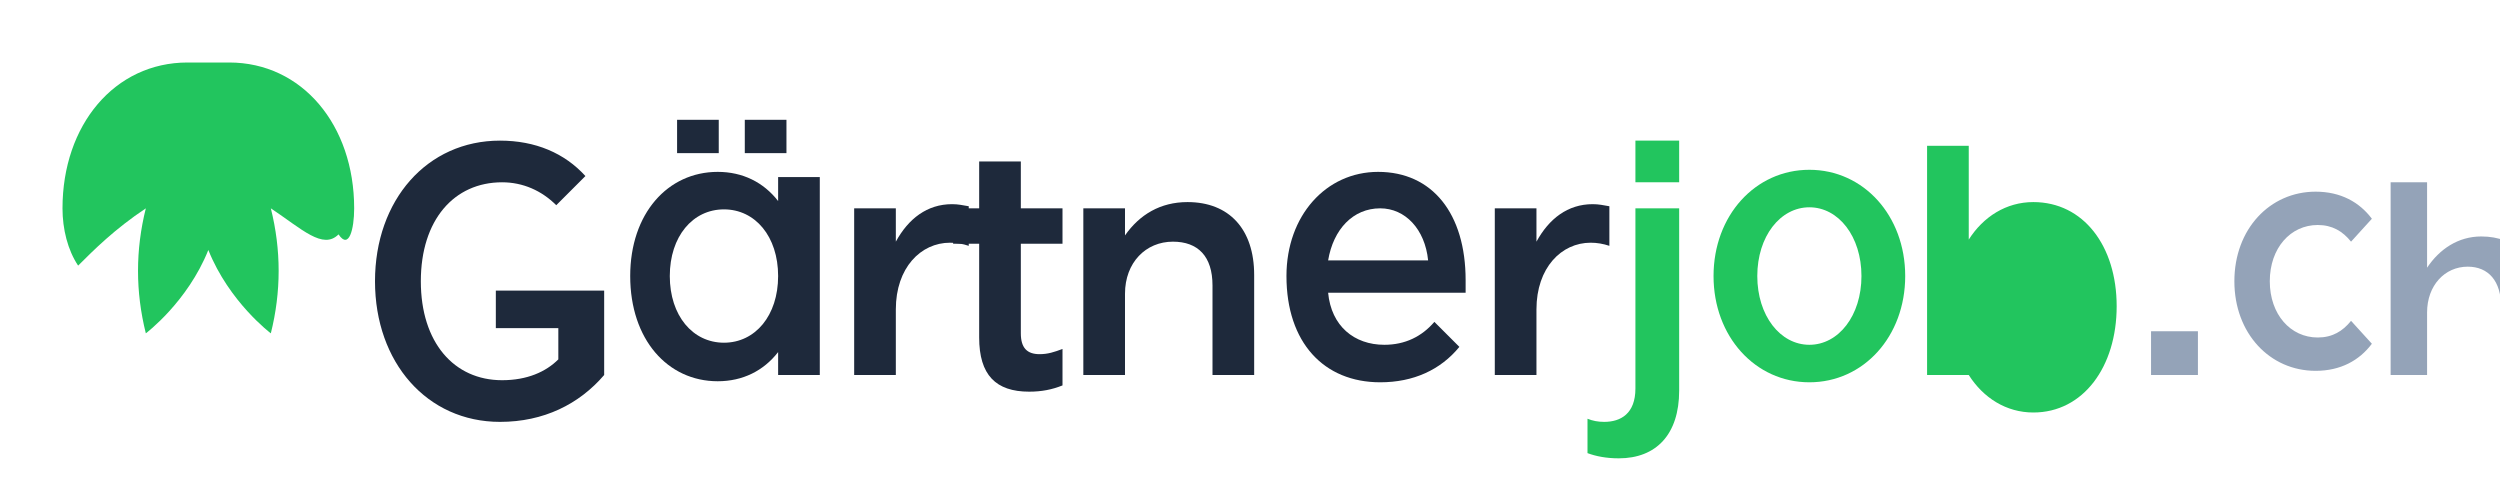
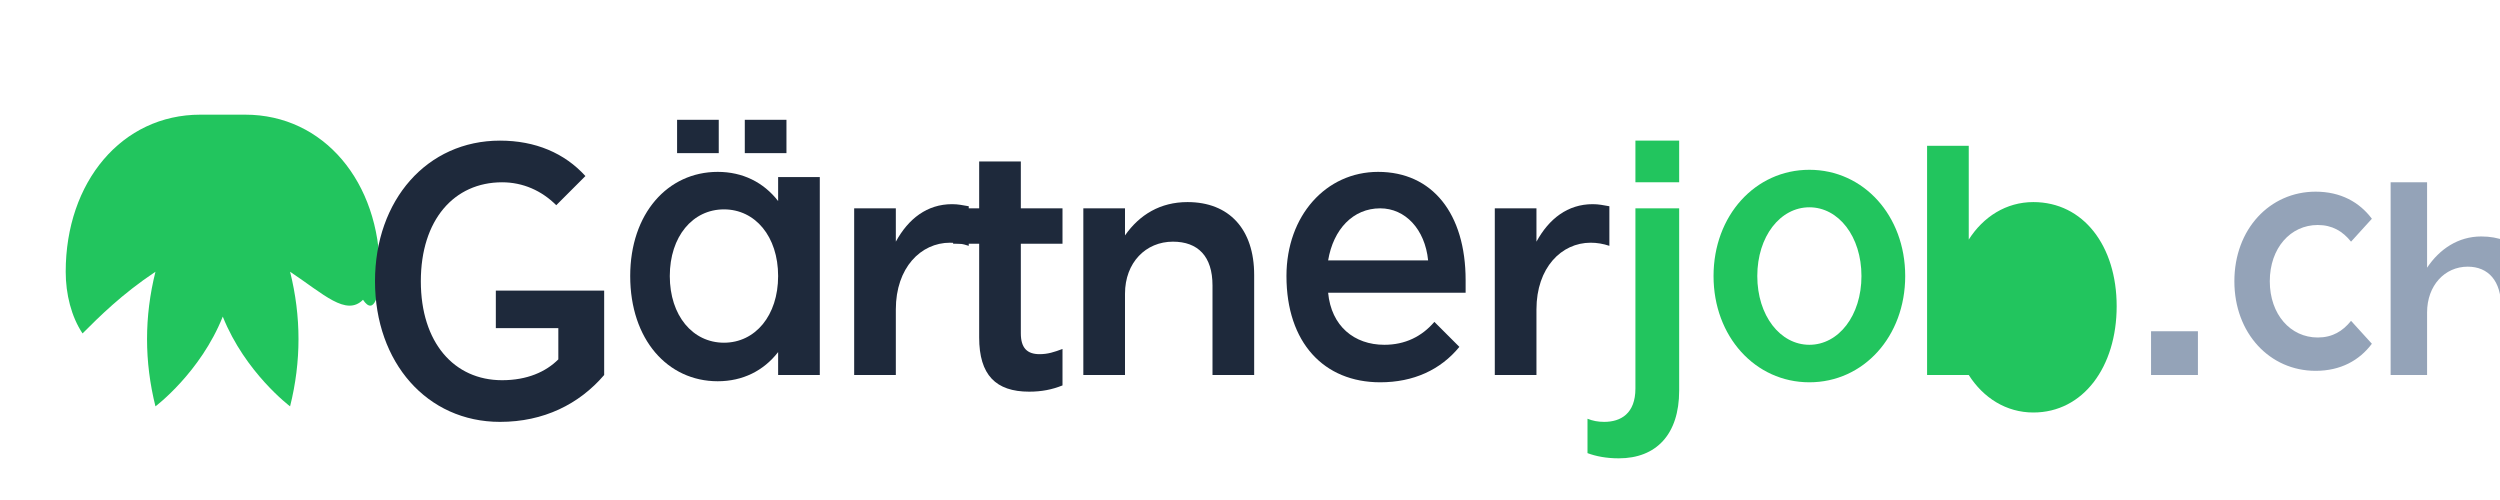
<svg xmlns="http://www.w3.org/2000/svg" viewBox="0 0 240 48" fill="none">
-   <g transform="translate(2,2)">
+   <g transform="translate(2, 6.7) scale(1.077)">
    <path d="M16 4C9 4 4 10 4 18c0 2 .5 4 1.5 5.5C7 22 9 20 12 18c-1 4-1 8 0 12 0 0 4-3 6-8 2 5 6 8 6 8 1-4 1-8 0-12 3 2 5 4 6.5 2.5C31.5 22 32 20 32 18 32 10 27 4 20 4h-4z" fill="#22c55e" />
  </g>
  <g transform="translate(36,36)">
    <path d="M0-9c0-7.8 5-13.5 12-13.5 3.4 0 6.2 1.2 8.2 3.4l-2.8 2.8c-1.4-1.4-3.2-2.2-5.2-2.2-4.6 0-7.8 3.6-7.8 9.5s3.2 9.5 7.8 9.5c2.4 0 4.2-.8 5.4-2V-4.5h-6v-3.6H22V0c-2.4 2.8-5.8 4.5-10 4.5C5 4.5 0-1.2 0-9z" fill="#1e293b" />
    <path d="M24.5-9.5c0-6 3.6-10 8.4-10 2.4 0 4.4 1 5.8 2.8V-19h4V0h-4v-2.2c-1.4 1.8-3.4 2.8-5.8 2.8-4.8 0-8.4-4-8.4-10.1zm14.2 0c0-3.8-2.2-6.4-5.2-6.4-3 0-5.2 2.6-5.2 6.4 0 3.8 2.2 6.4 5.2 6.4 3 0 5.2-2.6 5.2-6.4zM29-24.5h4v3.2h-4zm6.5 0h4v3.2h-4z" fill="#1e293b" />
    <path d="M46-16h4v3.2c1.2-2.2 3-3.6 5.4-3.6.6 0 1 .1 1.6.2v3.8c-.6-.2-1.2-.3-1.8-.3-2.8 0-5.2 2.4-5.2 6.4V0h-4z" fill="#1e293b" />
    <path d="M58-20.5h4v4.5h4v3.4h-4V-4c0 1.4.6 2 1.8 2 .8 0 1.4-.2 2.2-.5V1c-1 .4-2 .6-3.2.6-3.2 0-4.8-1.6-4.8-5.2v-9h-2.5V-16H58z" fill="#1e293b" />
    <path d="M68-16h4v2.6c1.4-2 3.4-3.2 6-3.2 4 0 6.4 2.6 6.4 7V0h-4v-8.6c0-2.8-1.4-4.2-3.8-4.2-2.6 0-4.6 2-4.6 5V0h-4z" fill="#1e293b" />
    <path d="M87.5-9.5c0-5.8 3.8-10 8.8-10 5.2 0 8.4 4 8.4 10.4v1.2H91.5c.3 3.2 2.5 5 5.4 5 2 0 3.6-.8 4.8-2.2l2.4 2.4c-1.8 2.2-4.4 3.4-7.6 3.4-5.4 0-9-3.8-9-10.2zm4-1.5h9.6c-.3-3-2.2-5-4.6-5-2.6 0-4.5 2-5 5z" fill="#1e293b" />
    <path d="M107.5-16h4v3.2c1.2-2.2 3-3.6 5.4-3.6.6 0 1 .1 1.6.2v3.8c-.6-.2-1.2-.3-1.8-.3-2.8 0-5.2 2.4-5.2 6.4V0h-4z" fill="#1e293b" />
    <path d="M121-16h4.2v17.5c0 4.2-2.2 6.5-5.8 6.5-1.2 0-2.2-.2-3-.5V4.2c.5.2 1 .3 1.6.3 1.6 0 3-.8 3-3.2zm0-6.5h4.2v4H121z" fill="#22c55e" />
    <path d="M128.5-9.5c0-5.8 4-10.2 9.2-10.2 5.2 0 9.2 4.4 9.2 10.2 0 5.8-4 10.2-9.2 10.2-5.2 0-9.2-4.4-9.2-10.2zm14.2 0c0-3.8-2.2-6.6-5-6.6-2.8 0-5 2.8-5 6.6s2.2 6.6 5 6.6c2.8 0 5-2.8 5-6.6z" fill="#22c55e" />
    <path d="M149-22h4v9c1.4-2.2 3.6-3.6 6.2-3.6 4.8 0 8 4.2 8 10 0 5.8-3.2 10.2-8 10.2-2.6 0-4.8-1.4-6.2-3.6V0h-4zm9 18.6c-3 0-5-2.8-5-6.4 0-3.6 2-6.4 5-6.4 3 0 5 2.8 5 6.4 0 3.6-2 6.4-5 6.4z" fill="#22c55e" />
    <path d="M170.5-4.2h4.5V0h-4.5z" fill="#94a3b8" />
    <path d="M178.5-9c0-5 3.4-8.6 7.8-8.6 2.4 0 4.2 1 5.4 2.6l-2 2.2c-.8-1-1.8-1.6-3.2-1.6-2.6 0-4.6 2.2-4.6 5.4 0 3.2 2 5.4 4.6 5.4 1.4 0 2.4-.6 3.2-1.6l2 2.2c-1.2 1.6-3 2.6-5.4 2.6-4.4 0-7.8-3.6-7.8-8.6z" fill="#94a3b8" />
    <path d="M193.5-18.5h3.5v8.2c1.2-1.8 3-3 5.2-3 3.4 0 5.4 2.2 5.4 6V0h-3.5v-6.6c0-2.4-1.2-3.8-3.2-3.8-2.2 0-3.9 1.8-3.9 4.4V0h-3.5z" fill="#94a3b8" />
  </g>
</svg>
